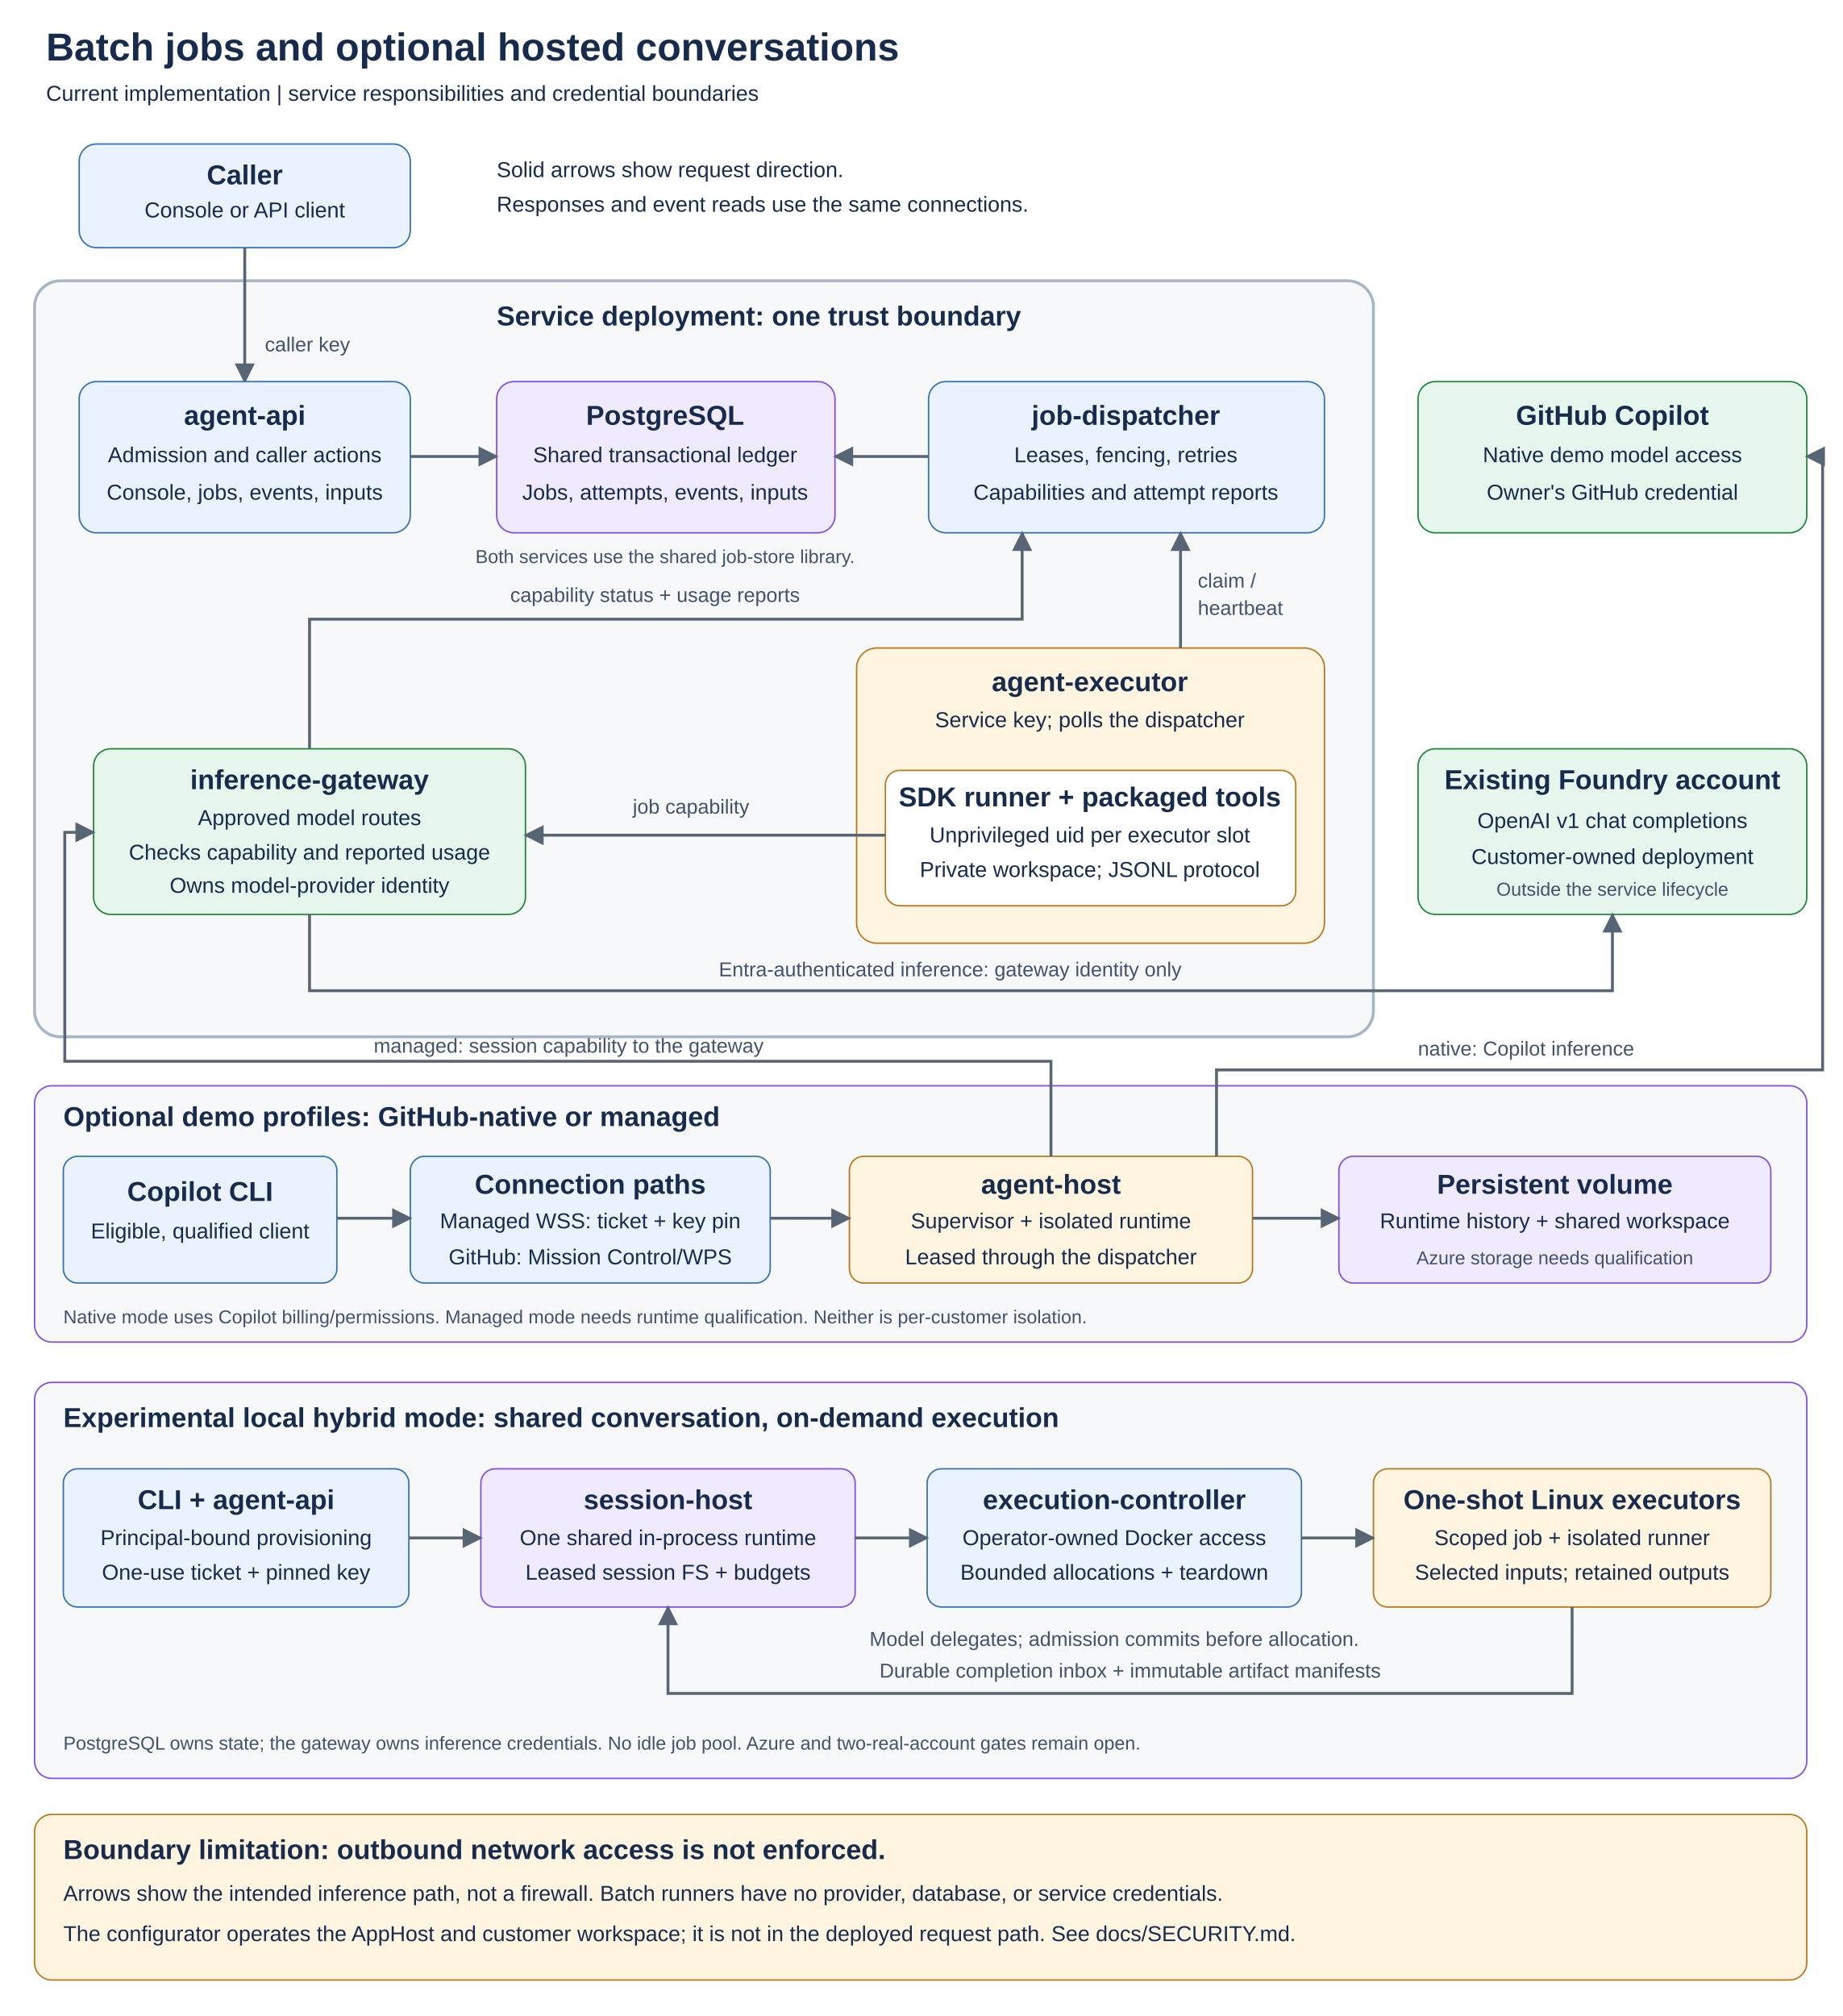
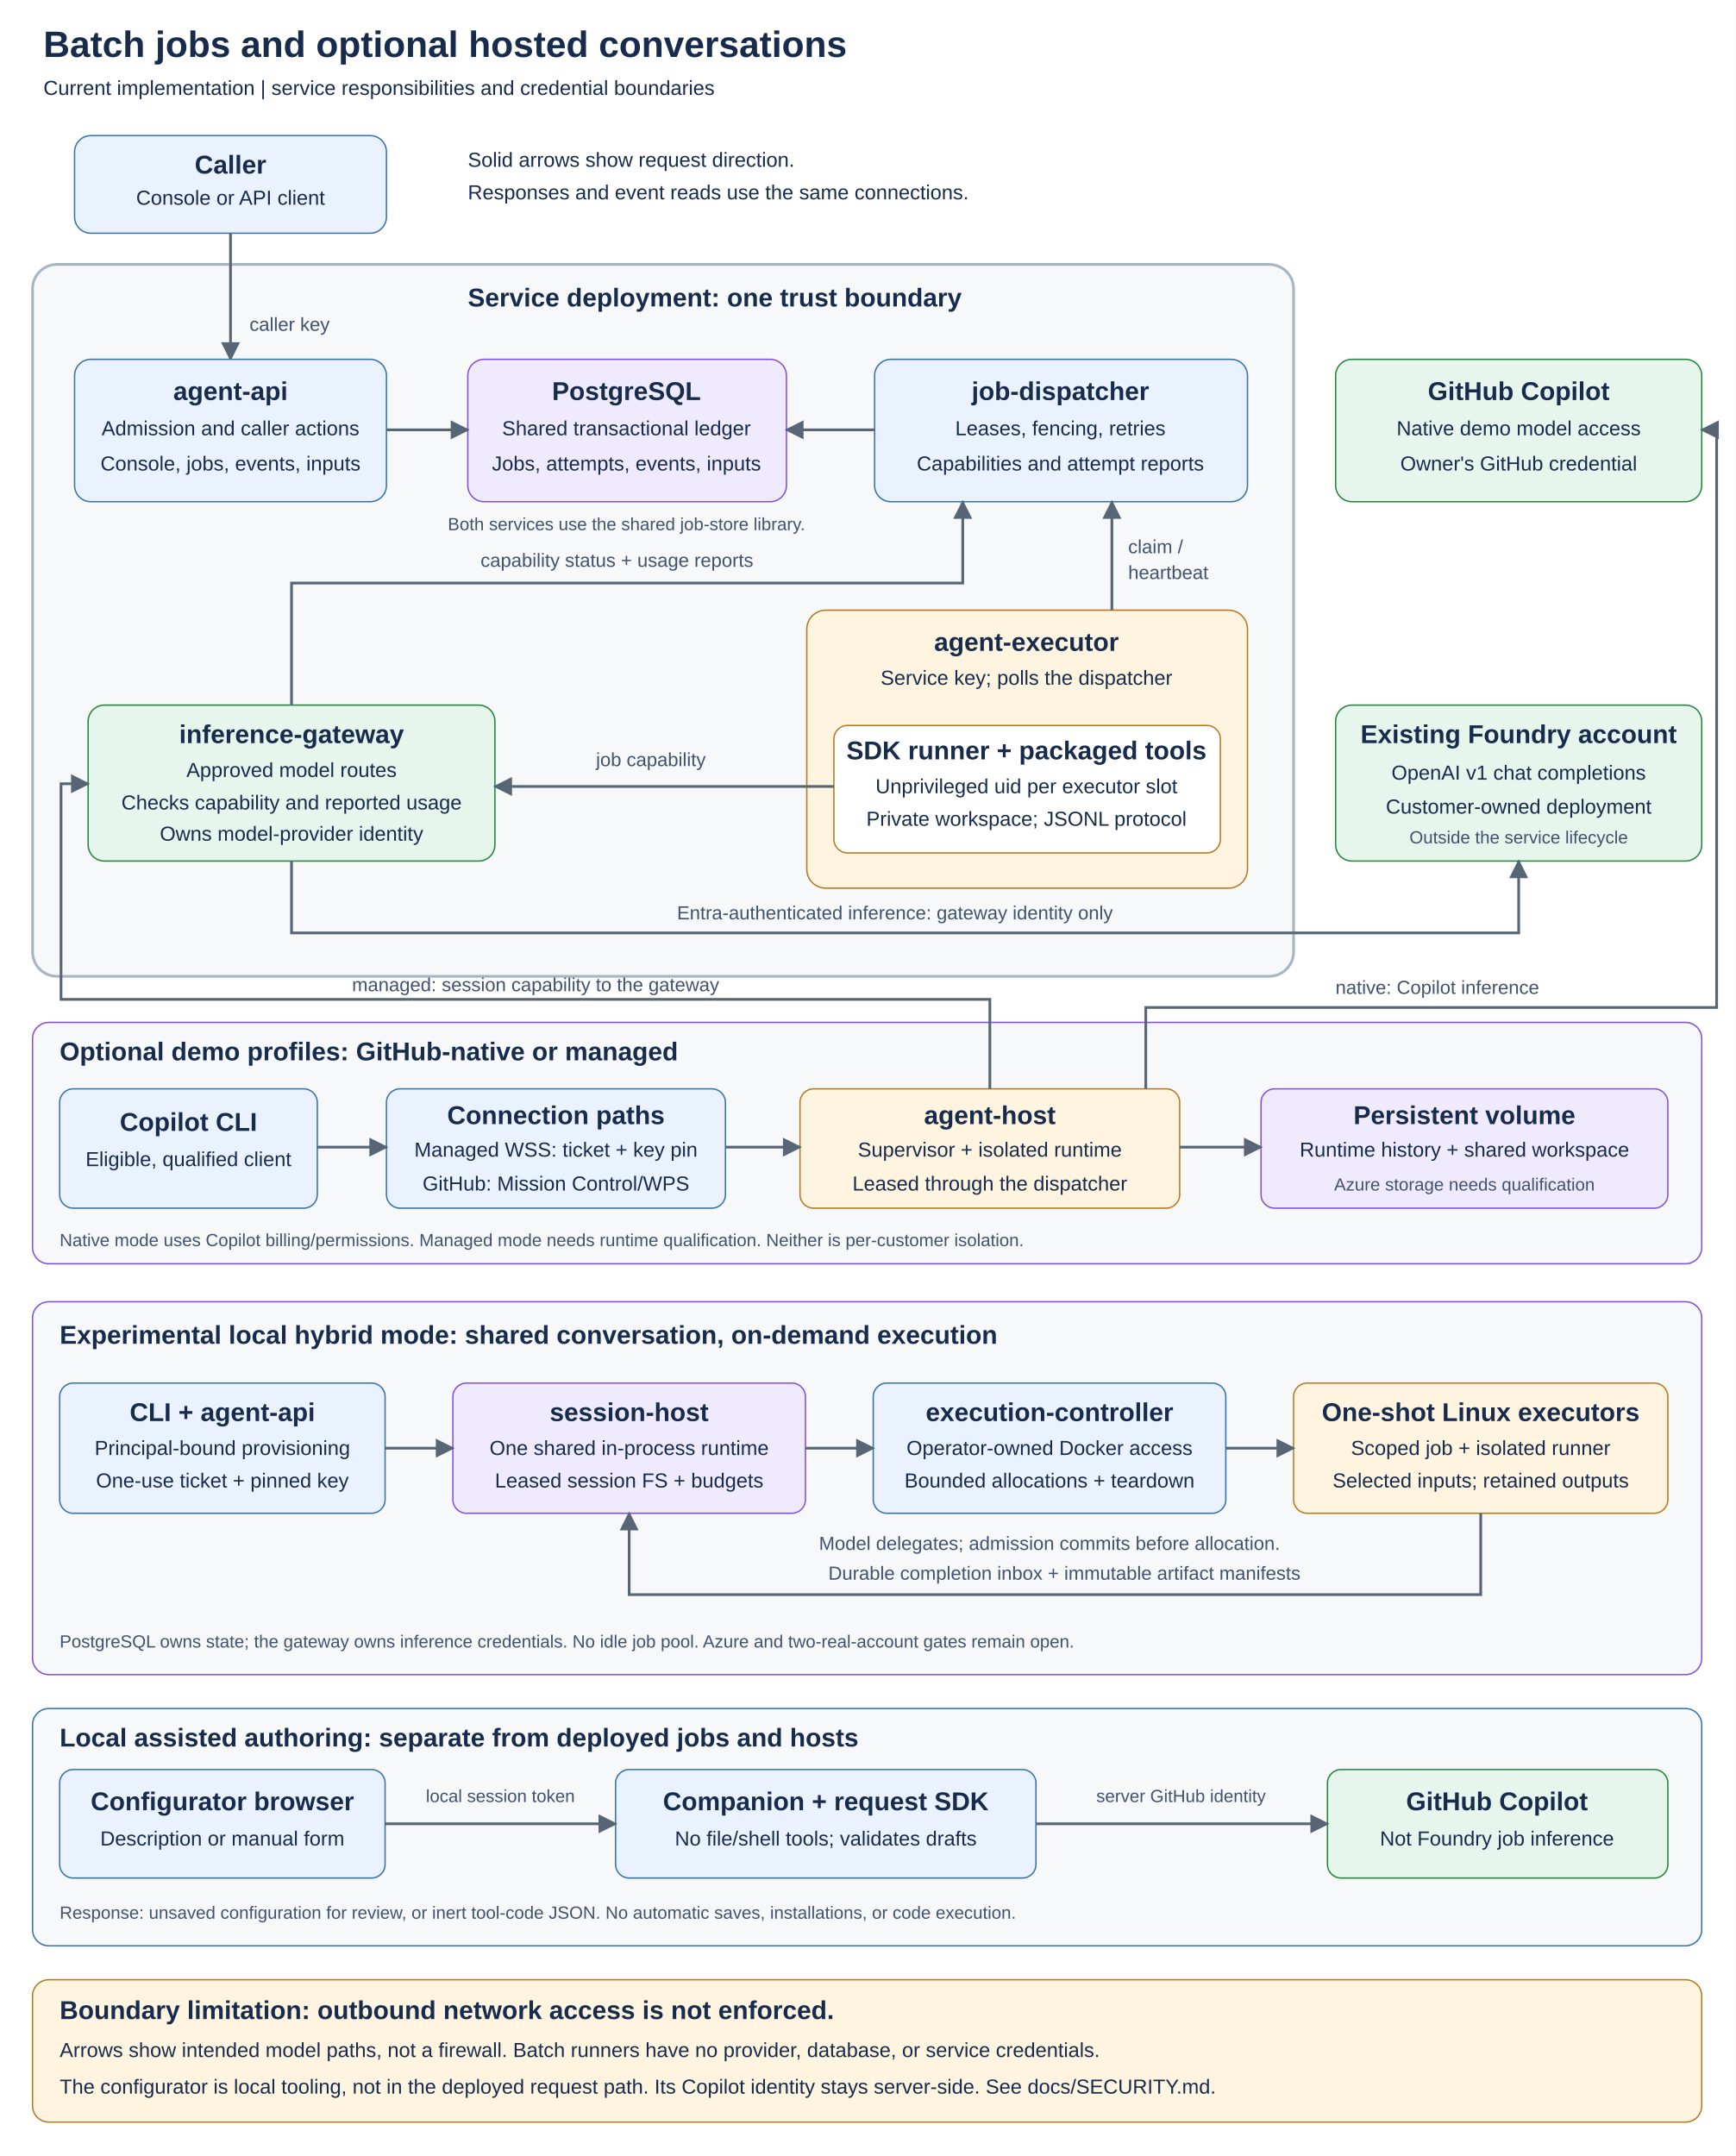
- <svg xmlns="http://www.w3.org/2000/svg" width="1280" height="1400" viewBox="0 0 1280 1400" role="img" aria-labelledby="title description">
+ <svg xmlns="http://www.w3.org/2000/svg" width="1280" height="1590" viewBox="0 0 1280 1590" role="img" aria-labelledby="title description">
  <defs>
    <marker id="arrow" viewBox="0 0 10 10" refX="9" refY="5" markerWidth="7" markerHeight="7" orient="auto-start-reverse">
      <path d="M 0 0 L 10 5 L 0 10 z" fill="#576574" />
    </marker>
    <style>
      text { font-family: Arial, Helvetica, sans-serif; fill: #172b4d; }
      .title { font-size: 27px; font-weight: 700; }
      .heading { font-size: 19px; font-weight: 700; }
      .body { font-size: 15px; }
      .label { font-size: 14px; fill: #42526e; }
      .small { font-size: 13px; fill: #42526e; }
      .edge { fill: none; stroke: #576574; stroke-width: 2; marker-end: url(#arrow); }
    </style>
  </defs>
-   <rect width="1280" height="1400" fill="#ffffff" />
+   <rect width="1280" height="1590" fill="#ffffff" />
  <text x="32" y="42" class="title">Batch jobs and optional hosted conversations</text>
  <text x="32" y="70" class="body">Current implementation | service responsibilities and credential boundaries</text>
  <rect x="55" y="100" width="230" height="72" rx="12" fill="#eaf2ff" stroke="#3572b0" />
  <text x="170" y="128" class="heading" text-anchor="middle">Caller</text>
  <text x="170" y="151" class="body" text-anchor="middle">Console or API client</text>
  <text x="345" y="123" class="body">Solid arrows show request direction.</text>
  <text x="345" y="147" class="body">Responses and event reads use the same connections.</text>
  <rect x="24" y="195" width="930" height="525" rx="18" fill="#f6f8fa" stroke="#a7b5c4" stroke-width="2" />
  <text x="345" y="226" class="heading">Service deployment: one trust boundary</text>
  <path d="M 170 172 V 265" class="edge" />
  <text x="184" y="244" class="label">caller key</text>
  <rect x="55" y="265" width="230" height="105" rx="12" fill="#eaf2ff" stroke="#3572b0" />
  <text x="170" y="295" class="heading" text-anchor="middle">agent-api</text>
  <text x="170" y="321" class="body" text-anchor="middle">Admission and caller actions</text>
  <text x="170" y="347" class="body" text-anchor="middle">Console, jobs, events, inputs</text>
  <rect x="345" y="265" width="235" height="105" rx="12" fill="#f0eaff" stroke="#8250df" />
  <text x="462" y="295" class="heading" text-anchor="middle">PostgreSQL</text>
  <text x="462" y="321" class="body" text-anchor="middle">Shared transactional ledger</text>
  <text x="462" y="347" class="body" text-anchor="middle">Jobs, attempts, events, inputs</text>
  <rect x="645" y="265" width="275" height="105" rx="12" fill="#eaf2ff" stroke="#3572b0" />
  <text x="782" y="295" class="heading" text-anchor="middle">job-dispatcher</text>
  <text x="782" y="321" class="body" text-anchor="middle">Leases, fencing, retries</text>
  <text x="782" y="347" class="body" text-anchor="middle">Capabilities and attempt reports</text>
  <path d="M 285 317 H 345" class="edge" />
  <path d="M 645 317 H 580" class="edge" />
  <rect x="985" y="265" width="270" height="105" rx="12" fill="#e6f6ed" stroke="#22863a" />
  <text x="1120" y="295" class="heading" text-anchor="middle">GitHub Copilot</text>
  <text x="1120" y="321" class="body" text-anchor="middle">Native demo model access</text>
  <text x="1120" y="347" class="body" text-anchor="middle">Owner's GitHub credential</text>
  <text x="462" y="391" class="small" text-anchor="middle">Both services use the shared job-store library.</text>
  <rect x="595" y="450" width="325" height="205" rx="14" fill="#fff4df" stroke="#b7791f" />
  <text x="757" y="480" class="heading" text-anchor="middle">agent-executor</text>
  <text x="757" y="505" class="body" text-anchor="middle">Service key; polls the dispatcher</text>
  <rect x="615" y="535" width="285" height="94" rx="10" fill="#ffffff" stroke="#b7791f" />
  <text x="757" y="560" class="heading" text-anchor="middle">SDK runner + packaged tools</text>
  <text x="757" y="585" class="body" text-anchor="middle">Unprivileged uid per executor slot</text>
  <text x="757" y="609" class="body" text-anchor="middle">Private workspace; JSONL protocol</text>
  <path d="M 820 450 V 370" class="edge" />
  <text x="832" y="408" class="label">claim /</text>
  <text x="832" y="427" class="label">heartbeat</text>
  <rect x="65" y="520" width="300" height="115" rx="12" fill="#e6f6ed" stroke="#22863a" />
  <text x="215" y="548" class="heading" text-anchor="middle">inference-gateway</text>
  <text x="215" y="573" class="body" text-anchor="middle">Approved model routes</text>
  <text x="215" y="597" class="body" text-anchor="middle">Checks capability and reported usage</text>
  <text x="215" y="620" class="body" text-anchor="middle">Owns model-provider identity</text>
  <path d="M 615 580 H 365" class="edge" />
  <text x="480" y="565" class="label" text-anchor="middle">job capability</text>
  <path d="M 215 520 V 430 H 710 V 370" class="edge" />
  <text x="455" y="418" class="label" text-anchor="middle">capability status + usage reports</text>
  <rect x="985" y="520" width="270" height="115" rx="12" fill="#e6f6ed" stroke="#22863a" />
  <text x="1120" y="548" class="heading" text-anchor="middle">Existing Foundry account</text>
  <text x="1120" y="575" class="body" text-anchor="middle">OpenAI v1 chat completions</text>
  <text x="1120" y="600" class="body" text-anchor="middle">Customer-owned deployment</text>
  <text x="1120" y="622" class="small" text-anchor="middle">Outside the service lifecycle</text>
  <path d="M 215 635 V 688 H 1120 V 635" class="edge" />
  <text x="660" y="678" class="label" text-anchor="middle">Entra-authenticated inference: gateway identity only</text>
  <rect x="24" y="754" width="1231" height="178" rx="12" fill="#f6f8fa" stroke="#8250df" />
  <text x="44" y="782" class="heading">Optional demo profiles: GitHub-native or managed</text>
  <rect x="44" y="803" width="190" height="88" rx="10" fill="#eaf2ff" stroke="#3572b0" />
  <text x="139" y="834" class="heading" text-anchor="middle">Copilot CLI</text>
  <text x="139" y="860" class="body" text-anchor="middle">Eligible, qualified client</text>
  <rect x="285" y="803" width="250" height="88" rx="10" fill="#eaf2ff" stroke="#3572b0" />
  <text x="410" y="829" class="heading" text-anchor="middle">Connection paths</text>
  <text x="410" y="853" class="body" text-anchor="middle">Managed WSS: ticket + key pin</text>
  <text x="410" y="878" class="body" text-anchor="middle">GitHub: Mission Control/WPS</text>
  <rect x="590" y="803" width="280" height="88" rx="10" fill="#fff4df" stroke="#b7791f" />
  <text x="730" y="829" class="heading" text-anchor="middle">agent-host</text>
  <text x="730" y="853" class="body" text-anchor="middle">Supervisor + isolated runtime</text>
  <text x="730" y="878" class="body" text-anchor="middle">Leased through the dispatcher</text>
  <rect x="930" y="803" width="300" height="88" rx="10" fill="#f0eaff" stroke="#8250df" />
  <text x="1080" y="829" class="heading" text-anchor="middle">Persistent volume</text>
  <text x="1080" y="853" class="body" text-anchor="middle">Runtime history + shared workspace</text>
  <text x="1080" y="878" class="small" text-anchor="middle">Azure storage needs qualification</text>
  <path d="M 234 846 H 285" class="edge" />
  <path d="M 535 846 H 590" class="edge" />
  <path d="M 870 846 H 930" class="edge" />
  <path d="M 730 803 V 737 H 45 V 578 H 65" class="edge" />
  <text x="395" y="731" class="label" text-anchor="middle">managed: session capability to the gateway</text>
  <path d="M 845 803 V 743 H 1266 V 317 H 1255" class="edge" />
  <text x="1060" y="733" class="label" text-anchor="middle">native: Copilot inference</text>
  <text x="44" y="919" class="small">Native mode uses Copilot billing/permissions. Managed mode needs runtime qualification. Neither is per-customer isolation.</text>
  <rect x="24" y="960" width="1231" height="275" rx="12" fill="#f6f8fa" stroke="#8250df" />
  <text x="44" y="991" class="heading">Experimental local hybrid mode: shared conversation, on-demand execution</text>
  <rect x="44" y="1020" width="240" height="96" rx="10" fill="#eaf2ff" stroke="#3572b0" />
  <text x="164" y="1048" class="heading" text-anchor="middle">CLI + agent-api</text>
  <text x="164" y="1073" class="body" text-anchor="middle">Principal-bound provisioning</text>
  <text x="164" y="1097" class="body" text-anchor="middle">One-use ticket + pinned key</text>
  <rect x="334" y="1020" width="260" height="96" rx="10" fill="#f0eaff" stroke="#8250df" />
  <text x="464" y="1048" class="heading" text-anchor="middle">session-host</text>
  <text x="464" y="1073" class="body" text-anchor="middle">One shared in-process runtime</text>
  <text x="464" y="1097" class="body" text-anchor="middle">Leased session FS + budgets</text>
  <rect x="644" y="1020" width="260" height="96" rx="10" fill="#eaf2ff" stroke="#3572b0" />
  <text x="774" y="1048" class="heading" text-anchor="middle">execution-controller</text>
  <text x="774" y="1073" class="body" text-anchor="middle">Operator-owned Docker access</text>
  <text x="774" y="1097" class="body" text-anchor="middle">Bounded allocations + teardown</text>
  <rect x="954" y="1020" width="276" height="96" rx="10" fill="#fff4df" stroke="#b7791f" />
  <text x="1092" y="1048" class="heading" text-anchor="middle">One-shot Linux executors</text>
  <text x="1092" y="1073" class="body" text-anchor="middle">Scoped job + isolated runner</text>
  <text x="1092" y="1097" class="body" text-anchor="middle">Selected inputs; retained outputs</text>
  <path d="M 284 1068 H 334" class="edge" />
  <path d="M 594 1068 H 644" class="edge" />
  <path d="M 904 1068 H 954" class="edge" />
  <text x="774" y="1143" class="label" text-anchor="middle">Model delegates; admission commits before allocation.</text>
  <path d="M 1092 1116 V 1176 H 464 V 1116" class="edge" />
  <text x="785" y="1165" class="label" text-anchor="middle">Durable completion inbox + immutable artifact manifests</text>
  <text x="44" y="1215" class="small">PostgreSQL owns state; the gateway owns inference credentials. No idle job pool. Azure and two-real-account gates remain open.</text>
-   <rect x="24" y="1260" width="1231" height="115" rx="12" fill="#fff4df" stroke="#b7791f" />
-   <text x="44" y="1291" class="heading">Boundary limitation: outbound network access is not enforced.</text>
-   <text x="44" y="1320" class="body">Arrows show the intended inference path, not a firewall. Batch runners have no provider, database, or service credentials.</text>
-   <text x="44" y="1348" class="body">The configurator operates the AppHost and customer workspace; it is not in the deployed request path. See docs/SECURITY.md.</text>
+   <rect x="24" y="1260" width="1231" height="175" rx="12" fill="#f6f8fa" stroke="#3572b0" />
+   <text x="44" y="1288" class="heading">Local assisted authoring: separate from deployed jobs and hosts</text>
+   <rect x="44" y="1305" width="240" height="80" rx="10" fill="#eaf2ff" stroke="#3572b0" />
+   <text x="164" y="1335" class="heading" text-anchor="middle">Configurator browser</text>
+   <text x="164" y="1361" class="body" text-anchor="middle">Description or manual form</text>
+   <rect x="454" y="1305" width="310" height="80" rx="10" fill="#eaf2ff" stroke="#3572b0" />
+   <text x="609" y="1335" class="heading" text-anchor="middle">Companion + request SDK</text>
+   <text x="609" y="1361" class="body" text-anchor="middle">No file/shell tools; validates drafts</text>
+   <rect x="979" y="1305" width="251" height="80" rx="10" fill="#e6f6ed" stroke="#22863a" />
+   <text x="1104" y="1335" class="heading" text-anchor="middle">GitHub Copilot</text>
+   <text x="1104" y="1361" class="body" text-anchor="middle">Not Foundry job inference</text>
+   <path d="M 284 1345 H 454" class="edge" />
+   <text x="369" y="1329" class="small" text-anchor="middle">local session token</text>
+   <path d="M 764 1345 H 979" class="edge" />
+   <text x="871" y="1329" class="small" text-anchor="middle">server GitHub identity</text>
+   <text x="44" y="1415" class="small">Response: unsaved configuration for review, or inert tool-code JSON. No automatic saves, installations, or code execution.</text>
+   <rect x="24" y="1460" width="1231" height="105" rx="12" fill="#fff4df" stroke="#b7791f" />
+   <text x="44" y="1489" class="heading">Boundary limitation: outbound network access is not enforced.</text>
+   <text x="44" y="1517" class="body">Arrows show intended model paths, not a firewall. Batch runners have no provider, database, or service credentials.</text>
+   <text x="44" y="1544" class="body">The configurator is local tooling, not in the deployed request path. Its Copilot identity stays server-side. See docs/SECURITY.md.</text>
</svg>
